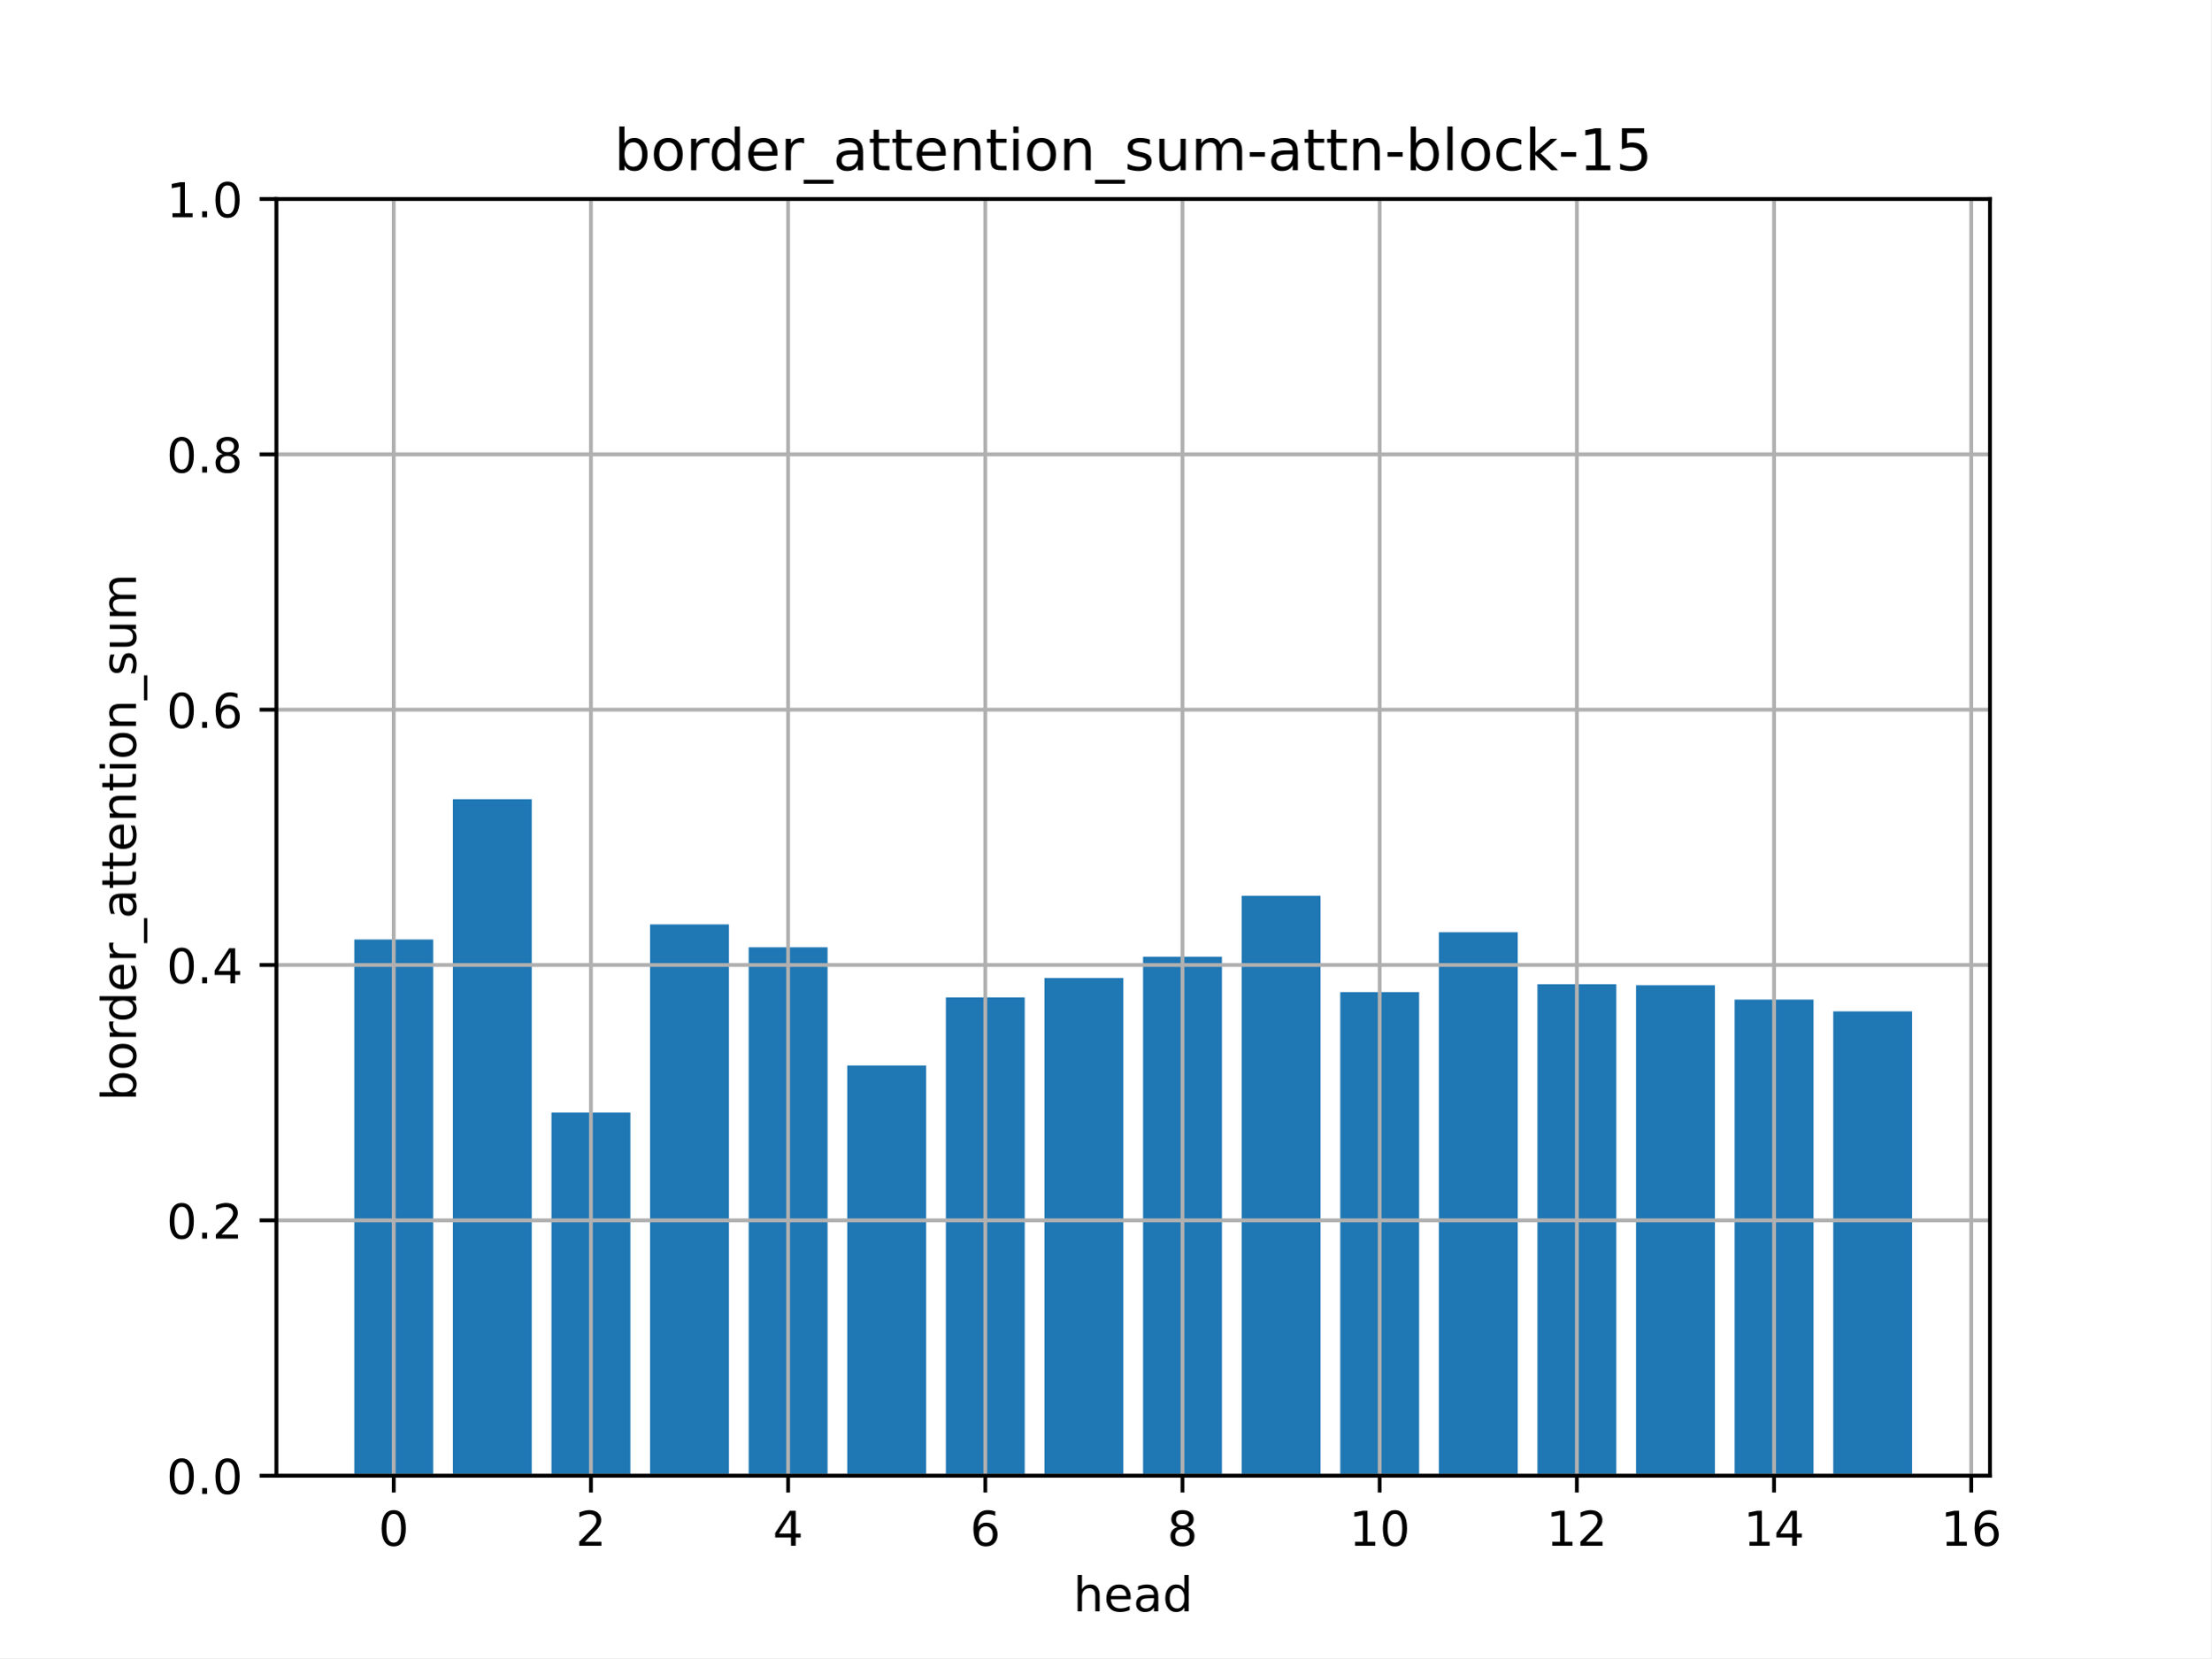
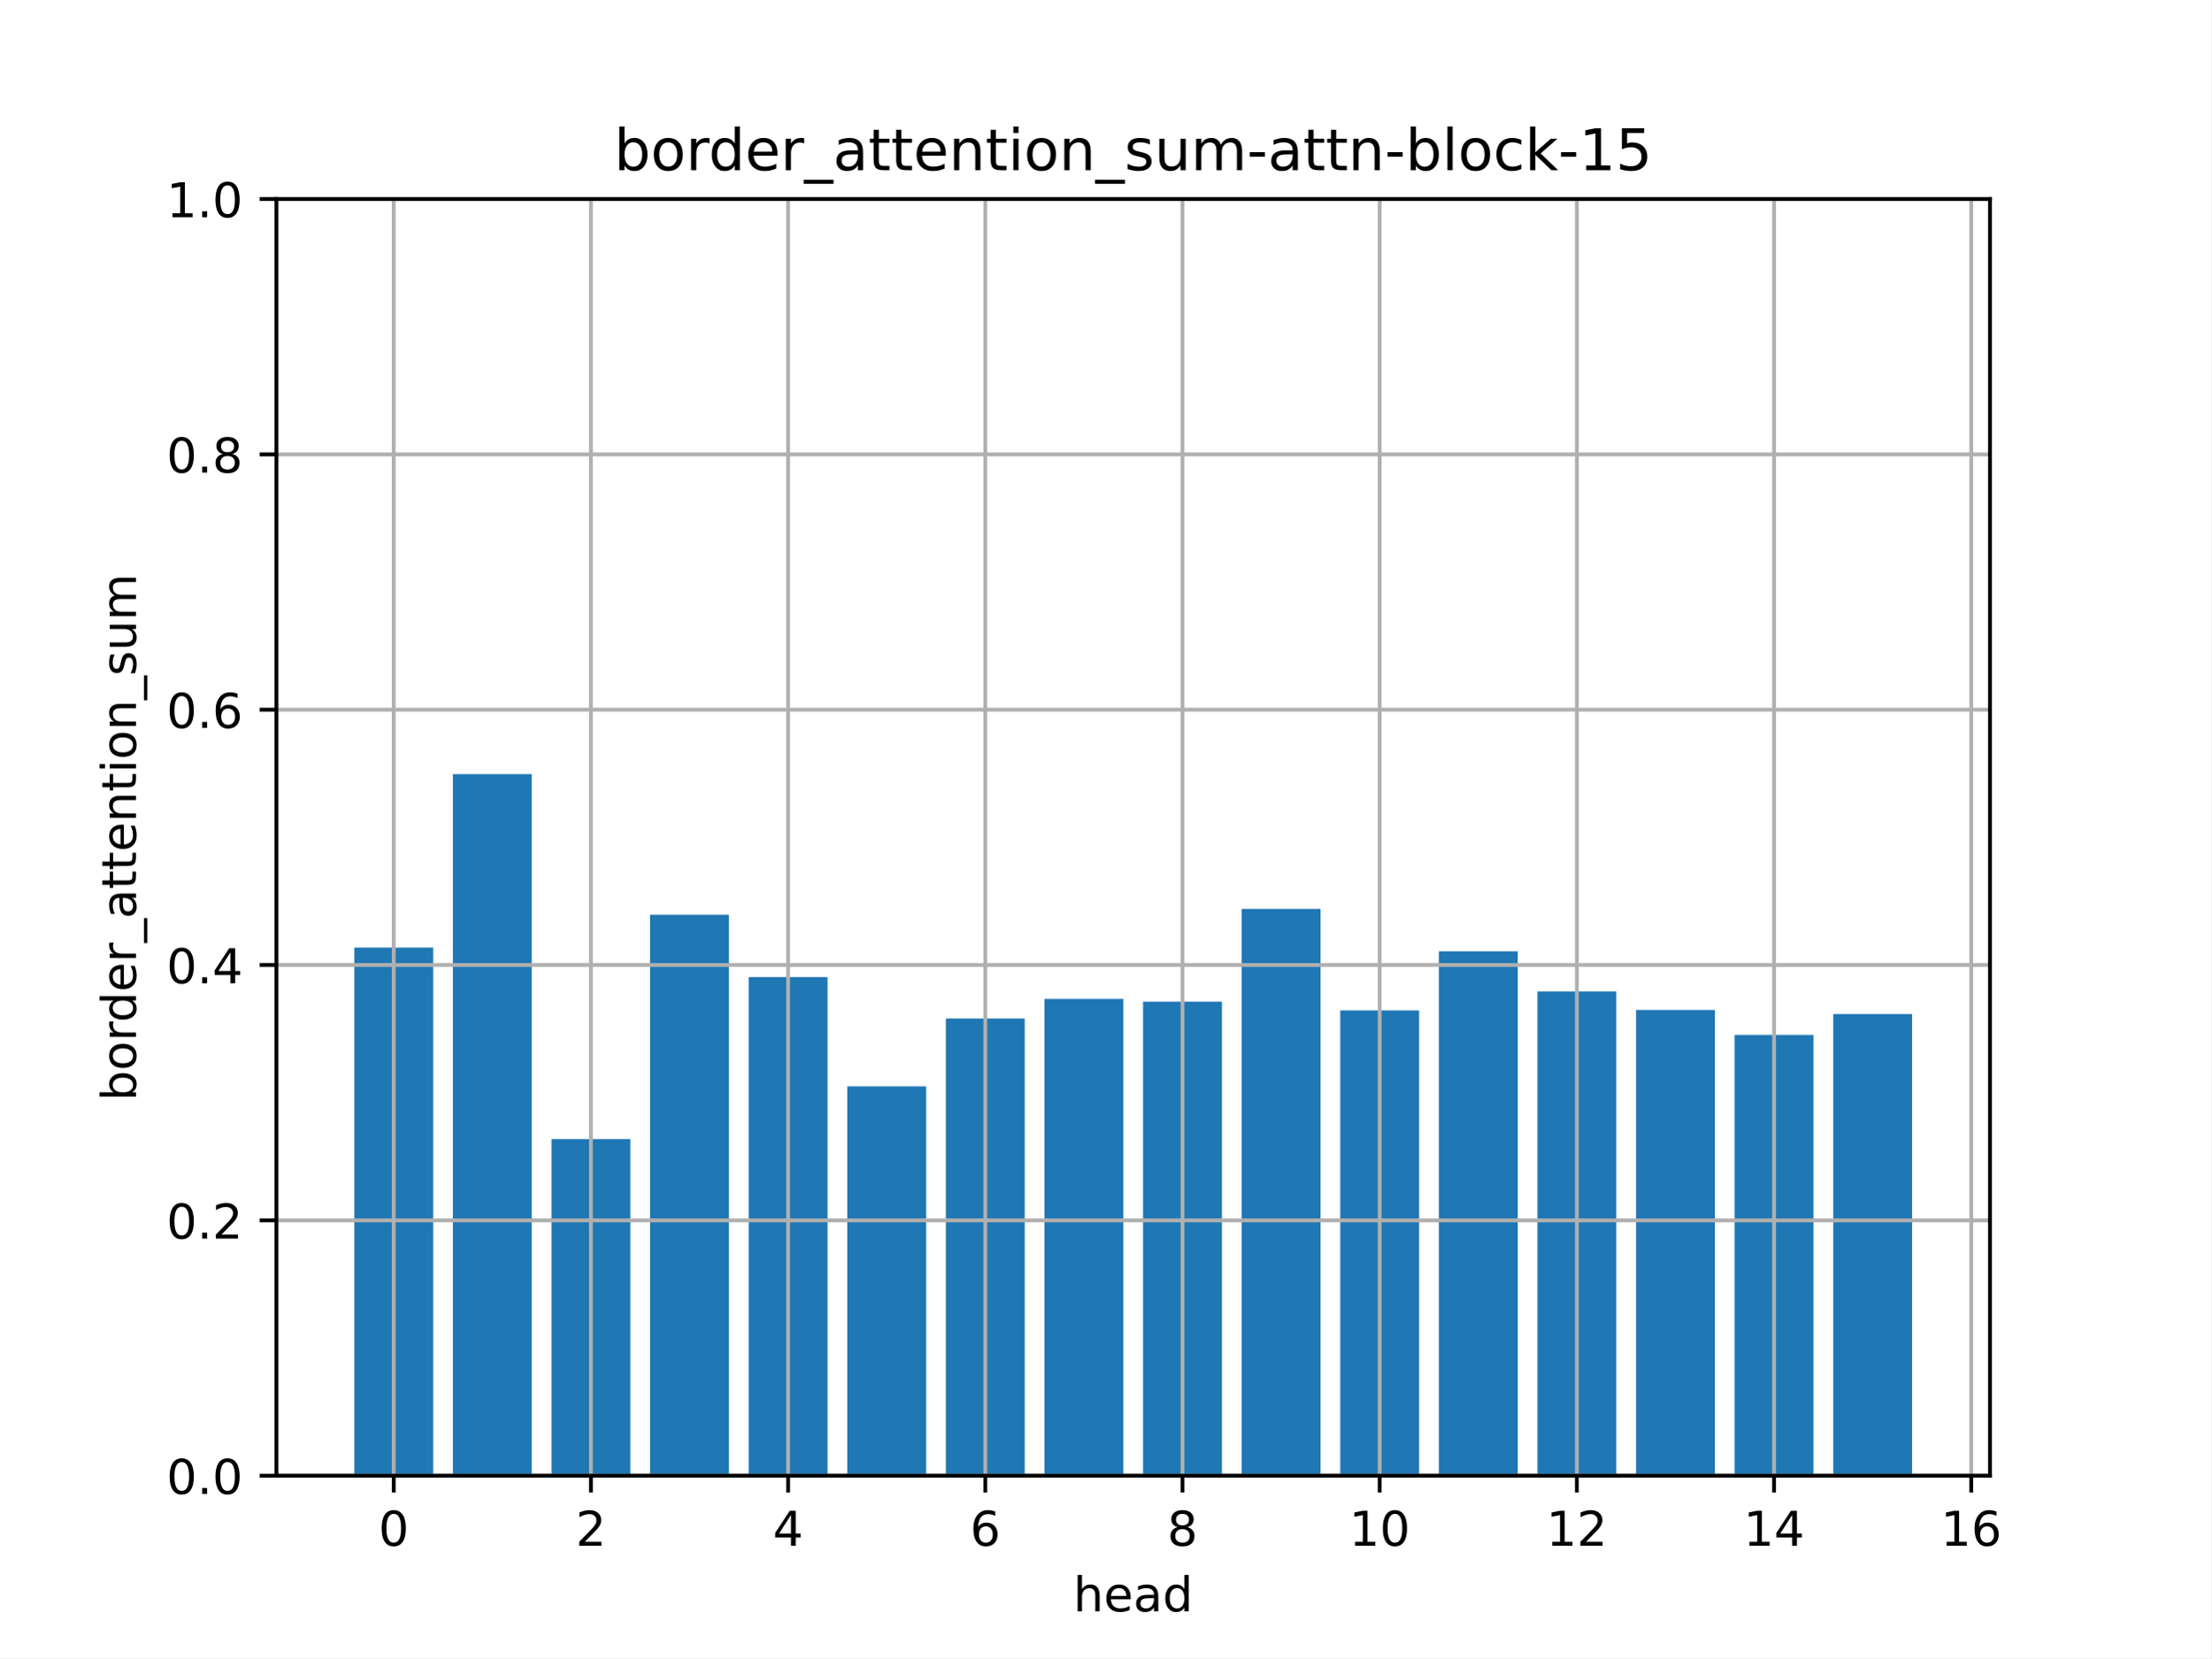
<svg xmlns="http://www.w3.org/2000/svg" xmlns:xlink="http://www.w3.org/1999/xlink" width="460.8pt" height="345.6pt" viewBox="0 0 460.8 345.6" version="1.1">
  <defs>
    <style type="text/css">*{stroke-linejoin: round; stroke-linecap: butt}</style>
  </defs>
  <g id="figure_1">
    <g id="patch_1">
      <path d="M 0 345.6  L 460.8 345.6  L 460.8 0  L 0 0  z " style="fill: #ffffff" />
    </g>
    <g id="axes_1">
      <g id="patch_2">
        <path d="M 57.6 307.584  L 414.72 307.584  L 414.72 41.472  L 57.6 41.472  z " style="fill: #ffffff" />
      </g>
      <g id="patch_3">
-         <path d="M 73.833 307.584  L 90.271 307.584  L 90.271 195.822  L 73.833 195.822  z " clip-path="url(#p2b3ef2d04f)" style="fill: #1f77b4" />
+         <path d="M 73.833 307.584  L 90.271 307.584  L 90.271 197.509  L 73.833 197.509  z " clip-path="url(#p5aa0bef6aa)" style="fill: #1f77b4" />
      </g>
      <g id="patch_4">
-         <path d="M 94.38 307.584  L 110.819 307.584  L 110.819 166.582  L 94.38 166.582  z " clip-path="url(#p2b3ef2d04f)" style="fill: #1f77b4" />
+         <path d="M 94.38 307.584  L 110.819 307.584  L 110.819 161.359  L 94.38 161.359  z " clip-path="url(#p5aa0bef6aa)" style="fill: #1f77b4" />
      </g>
      <g id="patch_5">
-         <path d="M 114.928 307.584  L 131.366 307.584  L 131.366 231.904  L 114.928 231.904  z " clip-path="url(#p2b3ef2d04f)" style="fill: #1f77b4" />
+         <path d="M 114.928 307.584  L 131.366 307.584  L 131.366 237.431  L 114.928 237.431  z " clip-path="url(#p5aa0bef6aa)" style="fill: #1f77b4" />
      </g>
      <g id="patch_6">
-         <path d="M 135.476 307.584  L 151.914 307.584  L 151.914 192.675  L 135.476 192.675  z " clip-path="url(#p2b3ef2d04f)" style="fill: #1f77b4" />
+         <path d="M 135.476 307.584  L 151.914 307.584  L 151.914 190.664  L 135.476 190.664  z " clip-path="url(#p5aa0bef6aa)" style="fill: #1f77b4" />
      </g>
      <g id="patch_7">
-         <path d="M 156.024 307.584  L 172.462 307.584  L 172.462 197.447  L 156.024 197.447  z " clip-path="url(#p2b3ef2d04f)" style="fill: #1f77b4" />
+         <path d="M 156.024 307.584  L 172.462 307.584  L 172.462 203.648  L 156.024 203.648  z " clip-path="url(#p5aa0bef6aa)" style="fill: #1f77b4" />
      </g>
      <g id="patch_8">
-         <path d="M 176.572 307.584  L 193.01 307.584  L 193.01 222.076  L 176.572 222.076  z " clip-path="url(#p2b3ef2d04f)" style="fill: #1f77b4" />
+         <path d="M 176.572 307.584  L 193.01 307.584  L 193.01 226.431  L 176.572 226.431  z " clip-path="url(#p5aa0bef6aa)" style="fill: #1f77b4" />
      </g>
      <g id="patch_9">
-         <path d="M 197.119 307.584  L 213.557 307.584  L 213.557 207.891  L 197.119 207.891  z " clip-path="url(#p2b3ef2d04f)" style="fill: #1f77b4" />
+         <path d="M 197.119 307.584  L 213.557 307.584  L 213.557 212.284  L 197.119 212.284  z " clip-path="url(#p5aa0bef6aa)" style="fill: #1f77b4" />
      </g>
      <g id="patch_10">
-         <path d="M 217.667 307.584  L 234.105 307.584  L 234.105 203.851  L 217.667 203.851  z " clip-path="url(#p2b3ef2d04f)" style="fill: #1f77b4" />
+         <path d="M 217.667 307.584  L 234.105 307.584  L 234.105 208.192  L 217.667 208.192  z " clip-path="url(#p5aa0bef6aa)" style="fill: #1f77b4" />
      </g>
      <g id="patch_11">
-         <path d="M 238.215 307.584  L 254.653 307.584  L 254.653 199.409  L 238.215 199.409  z " clip-path="url(#p2b3ef2d04f)" style="fill: #1f77b4" />
+         <path d="M 238.215 307.584  L 254.653 307.584  L 254.653 208.777  L 238.215 208.777  z " clip-path="url(#p5aa0bef6aa)" style="fill: #1f77b4" />
      </g>
      <g id="patch_12">
-         <path d="M 258.763 307.584  L 275.201 307.584  L 275.201 186.718  L 258.763 186.718  z " clip-path="url(#p2b3ef2d04f)" style="fill: #1f77b4" />
+         <path d="M 258.763 307.584  L 275.201 307.584  L 275.201 189.443  L 258.763 189.443  z " clip-path="url(#p5aa0bef6aa)" style="fill: #1f77b4" />
      </g>
      <g id="patch_13">
-         <path d="M 279.31 307.584  L 295.748 307.584  L 295.748 206.781  L 279.31 206.781  z " clip-path="url(#p2b3ef2d04f)" style="fill: #1f77b4" />
+         <path d="M 279.31 307.584  L 295.748 307.584  L 295.748 210.6  L 279.31 210.6  z " clip-path="url(#p5aa0bef6aa)" style="fill: #1f77b4" />
      </g>
      <g id="patch_14">
-         <path d="M 299.858 307.584  L 316.296 307.584  L 316.296 194.311  L 299.858 194.311  z " clip-path="url(#p2b3ef2d04f)" style="fill: #1f77b4" />
+         <path d="M 299.858 307.584  L 316.296 307.584  L 316.296 198.274  L 299.858 198.274  z " clip-path="url(#p5aa0bef6aa)" style="fill: #1f77b4" />
      </g>
      <g id="patch_15">
-         <path d="M 320.406 307.584  L 336.844 307.584  L 336.844 205.153  L 320.406 205.153  z " clip-path="url(#p2b3ef2d04f)" style="fill: #1f77b4" />
+         <path d="M 320.406 307.584  L 336.844 307.584  L 336.844 206.647  L 320.406 206.647  z " clip-path="url(#p5aa0bef6aa)" style="fill: #1f77b4" />
      </g>
      <g id="patch_16">
-         <path d="M 340.954 307.584  L 357.392 307.584  L 357.392 205.36  L 340.954 205.36  z " clip-path="url(#p2b3ef2d04f)" style="fill: #1f77b4" />
+         <path d="M 340.954 307.584  L 357.392 307.584  L 357.392 210.514  L 340.954 210.514  z " clip-path="url(#p5aa0bef6aa)" style="fill: #1f77b4" />
      </g>
      <g id="patch_17">
-         <path d="M 361.501 307.584  L 377.94 307.584  L 377.94 208.341  L 361.501 208.341  z " clip-path="url(#p2b3ef2d04f)" style="fill: #1f77b4" />
+         <path d="M 361.501 307.584  L 377.94 307.584  L 377.94 215.715  L 361.501 215.715  z " clip-path="url(#p5aa0bef6aa)" style="fill: #1f77b4" />
      </g>
      <g id="patch_18">
-         <path d="M 382.049 307.584  L 398.487 307.584  L 398.487 210.804  L 382.049 210.804  z " clip-path="url(#p2b3ef2d04f)" style="fill: #1f77b4" />
+         <path d="M 382.049 307.584  L 398.487 307.584  L 398.487 211.349  L 382.049 211.349  z " clip-path="url(#p5aa0bef6aa)" style="fill: #1f77b4" />
      </g>
      <g id="matplotlib.axis_1">
        <g id="xtick_1">
          <g id="line2d_1">
-             <path d="M 82.052 307.584  L 82.052 41.472  " clip-path="url(#p2b3ef2d04f)" style="fill: none; stroke: #b0b0b0; stroke-width: 0.8; stroke-linecap: square" />
+             <path d="M 82.052 307.584  L 82.052 41.472  " clip-path="url(#p5aa0bef6aa)" style="fill: none; stroke: #b0b0b0; stroke-width: 0.8; stroke-linecap: square" />
          </g>
          <g id="line2d_2">
            <defs>
-               <path id="m62ba3bf16c" d="M 0 0  L 0 3.5  " style="stroke: #000000; stroke-width: 0.8" />
+               <path id="m9d0350620f" d="M 0 0  L 0 3.5  " style="stroke: #000000; stroke-width: 0.8" />
            </defs>
            <g>
-               <use xlink:href="#m62ba3bf16c" x="82.052" y="307.584" style="stroke: #000000; stroke-width: 0.8" />
+               <use xlink:href="#m9d0350620f" x="82.052" y="307.584" style="stroke: #000000; stroke-width: 0.8" />
            </g>
          </g>
          <g id="text_1">
            <g transform="translate(78.87058 322.1824) scale(0.1 -0.1)">
              <defs>
                <path id="DejaVuSans-30" d="M 2034 4250  Q 1547 4250 1301 3770  Q 1056 3291 1056 2328  Q 1056 1369 1301 889  Q 1547 409 2034 409  Q 2525 409 2770 889  Q 3016 1369 3016 2328  Q 3016 3291 2770 3770  Q 2525 4250 2034 4250  z M 2034 4750  Q 2819 4750 3233 4129  Q 3647 3509 3647 2328  Q 3647 1150 3233 529  Q 2819 -91 2034 -91  Q 1250 -91 836 529  Q 422 1150 422 2328  Q 422 3509 836 4129  Q 1250 4750 2034 4750  z " transform="scale(0.015625)" />
              </defs>
              <use xlink:href="#DejaVuSans-30" />
            </g>
          </g>
        </g>
        <g id="xtick_2">
          <g id="line2d_3">
-             <path d="M 123.147 307.584  L 123.147 41.472  " clip-path="url(#p2b3ef2d04f)" style="fill: none; stroke: #b0b0b0; stroke-width: 0.8; stroke-linecap: square" />
+             <path d="M 123.147 307.584  L 123.147 41.472  " clip-path="url(#p5aa0bef6aa)" style="fill: none; stroke: #b0b0b0; stroke-width: 0.8; stroke-linecap: square" />
          </g>
          <g id="line2d_4">
            <g>
-               <use xlink:href="#m62ba3bf16c" x="123.147" y="307.584" style="stroke: #000000; stroke-width: 0.8" />
+               <use xlink:href="#m9d0350620f" x="123.147" y="307.584" style="stroke: #000000; stroke-width: 0.8" />
            </g>
          </g>
          <g id="text_2">
            <g transform="translate(119.9661 322.1824) scale(0.1 -0.1)">
              <defs>
                <path id="DejaVuSans-32" d="M 1228 531  L 3431 531  L 3431 0  L 469 0  L 469 531  Q 828 903 1448 1529  Q 2069 2156 2228 2338  Q 2531 2678 2651 2914  Q 2772 3150 2772 3378  Q 2772 3750 2511 3984  Q 2250 4219 1831 4219  Q 1534 4219 1204 4116  Q 875 4013 500 3803  L 500 4441  Q 881 4594 1212 4672  Q 1544 4750 1819 4750  Q 2544 4750 2975 4387  Q 3406 4025 3406 3419  Q 3406 3131 3298 2873  Q 3191 2616 2906 2266  Q 2828 2175 2409 1742  Q 1991 1309 1228 531  z " transform="scale(0.015625)" />
              </defs>
              <use xlink:href="#DejaVuSans-32" />
            </g>
          </g>
        </g>
        <g id="xtick_3">
          <g id="line2d_5">
-             <path d="M 164.243 307.584  L 164.243 41.472  " clip-path="url(#p2b3ef2d04f)" style="fill: none; stroke: #b0b0b0; stroke-width: 0.8; stroke-linecap: square" />
+             <path d="M 164.243 307.584  L 164.243 41.472  " clip-path="url(#p5aa0bef6aa)" style="fill: none; stroke: #b0b0b0; stroke-width: 0.8; stroke-linecap: square" />
          </g>
          <g id="line2d_6">
            <g>
-               <use xlink:href="#m62ba3bf16c" x="164.243" y="307.584" style="stroke: #000000; stroke-width: 0.8" />
+               <use xlink:href="#m9d0350620f" x="164.243" y="307.584" style="stroke: #000000; stroke-width: 0.8" />
            </g>
          </g>
          <g id="text_3">
            <g transform="translate(161.0616 322.1824) scale(0.1 -0.1)">
              <defs>
                <path id="DejaVuSans-34" d="M 2419 4116  L 825 1625  L 2419 1625  L 2419 4116  z M 2253 4666  L 3047 4666  L 3047 1625  L 3713 1625  L 3713 1100  L 3047 1100  L 3047 0  L 2419 0  L 2419 1100  L 313 1100  L 313 1709  L 2253 4666  z " transform="scale(0.015625)" />
              </defs>
              <use xlink:href="#DejaVuSans-34" />
            </g>
          </g>
        </g>
        <g id="xtick_4">
          <g id="line2d_7">
-             <path d="M 205.338 307.584  L 205.338 41.472  " clip-path="url(#p2b3ef2d04f)" style="fill: none; stroke: #b0b0b0; stroke-width: 0.8; stroke-linecap: square" />
+             <path d="M 205.338 307.584  L 205.338 41.472  " clip-path="url(#p5aa0bef6aa)" style="fill: none; stroke: #b0b0b0; stroke-width: 0.8; stroke-linecap: square" />
          </g>
          <g id="line2d_8">
            <g>
-               <use xlink:href="#m62ba3bf16c" x="205.338" y="307.584" style="stroke: #000000; stroke-width: 0.8" />
+               <use xlink:href="#m9d0350620f" x="205.338" y="307.584" style="stroke: #000000; stroke-width: 0.8" />
            </g>
          </g>
          <g id="text_4">
            <g transform="translate(202.1571 322.1824) scale(0.1 -0.1)">
              <defs>
                <path id="DejaVuSans-36" d="M 2113 2584  Q 1688 2584 1439 2293  Q 1191 2003 1191 1497  Q 1191 994 1439 701  Q 1688 409 2113 409  Q 2538 409 2786 701  Q 3034 994 3034 1497  Q 3034 2003 2786 2293  Q 2538 2584 2113 2584  z M 3366 4563  L 3366 3988  Q 3128 4100 2886 4159  Q 2644 4219 2406 4219  Q 1781 4219 1451 3797  Q 1122 3375 1075 2522  Q 1259 2794 1537 2939  Q 1816 3084 2150 3084  Q 2853 3084 3261 2657  Q 3669 2231 3669 1497  Q 3669 778 3244 343  Q 2819 -91 2113 -91  Q 1303 -91 875 529  Q 447 1150 447 2328  Q 447 3434 972 4092  Q 1497 4750 2381 4750  Q 2619 4750 2861 4703  Q 3103 4656 3366 4563  z " transform="scale(0.015625)" />
              </defs>
              <use xlink:href="#DejaVuSans-36" />
            </g>
          </g>
        </g>
        <g id="xtick_5">
          <g id="line2d_9">
-             <path d="M 246.434 307.584  L 246.434 41.472  " clip-path="url(#p2b3ef2d04f)" style="fill: none; stroke: #b0b0b0; stroke-width: 0.8; stroke-linecap: square" />
+             <path d="M 246.434 307.584  L 246.434 41.472  " clip-path="url(#p5aa0bef6aa)" style="fill: none; stroke: #b0b0b0; stroke-width: 0.8; stroke-linecap: square" />
          </g>
          <g id="line2d_10">
            <g>
-               <use xlink:href="#m62ba3bf16c" x="246.434" y="307.584" style="stroke: #000000; stroke-width: 0.8" />
+               <use xlink:href="#m9d0350620f" x="246.434" y="307.584" style="stroke: #000000; stroke-width: 0.8" />
            </g>
          </g>
          <g id="text_5">
            <g transform="translate(243.2526 322.1824) scale(0.1 -0.1)">
              <defs>
                <path id="DejaVuSans-38" d="M 2034 2216  Q 1584 2216 1326 1975  Q 1069 1734 1069 1313  Q 1069 891 1326 650  Q 1584 409 2034 409  Q 2484 409 2743 651  Q 3003 894 3003 1313  Q 3003 1734 2745 1975  Q 2488 2216 2034 2216  z M 1403 2484  Q 997 2584 770 2862  Q 544 3141 544 3541  Q 544 4100 942 4425  Q 1341 4750 2034 4750  Q 2731 4750 3128 4425  Q 3525 4100 3525 3541  Q 3525 3141 3298 2862  Q 3072 2584 2669 2484  Q 3125 2378 3379 2068  Q 3634 1759 3634 1313  Q 3634 634 3220 271  Q 2806 -91 2034 -91  Q 1263 -91 848 271  Q 434 634 434 1313  Q 434 1759 690 2068  Q 947 2378 1403 2484  z M 1172 3481  Q 1172 3119 1398 2916  Q 1625 2713 2034 2713  Q 2441 2713 2670 2916  Q 2900 3119 2900 3481  Q 2900 3844 2670 4047  Q 2441 4250 2034 4250  Q 1625 4250 1398 4047  Q 1172 3844 1172 3481  z " transform="scale(0.015625)" />
              </defs>
              <use xlink:href="#DejaVuSans-38" />
            </g>
          </g>
        </g>
        <g id="xtick_6">
          <g id="line2d_11">
-             <path d="M 287.529 307.584  L 287.529 41.472  " clip-path="url(#p2b3ef2d04f)" style="fill: none; stroke: #b0b0b0; stroke-width: 0.8; stroke-linecap: square" />
+             <path d="M 287.529 307.584  L 287.529 41.472  " clip-path="url(#p5aa0bef6aa)" style="fill: none; stroke: #b0b0b0; stroke-width: 0.8; stroke-linecap: square" />
          </g>
          <g id="line2d_12">
            <g>
-               <use xlink:href="#m62ba3bf16c" x="287.529" y="307.584" style="stroke: #000000; stroke-width: 0.8" />
+               <use xlink:href="#m9d0350620f" x="287.529" y="307.584" style="stroke: #000000; stroke-width: 0.8" />
            </g>
          </g>
          <g id="text_6">
            <g transform="translate(281.1669 322.1824) scale(0.1 -0.1)">
              <defs>
                <path id="DejaVuSans-31" d="M 794 531  L 1825 531  L 1825 4091  L 703 3866  L 703 4441  L 1819 4666  L 2450 4666  L 2450 531  L 3481 531  L 3481 0  L 794 0  L 794 531  z " transform="scale(0.015625)" />
              </defs>
              <use xlink:href="#DejaVuSans-31" />
              <use xlink:href="#DejaVuSans-30" x="63.623" />
            </g>
          </g>
        </g>
        <g id="xtick_7">
          <g id="line2d_13">
-             <path d="M 328.625 307.584  L 328.625 41.472  " clip-path="url(#p2b3ef2d04f)" style="fill: none; stroke: #b0b0b0; stroke-width: 0.8; stroke-linecap: square" />
+             <path d="M 328.625 307.584  L 328.625 41.472  " clip-path="url(#p5aa0bef6aa)" style="fill: none; stroke: #b0b0b0; stroke-width: 0.8; stroke-linecap: square" />
          </g>
          <g id="line2d_14">
            <g>
-               <use xlink:href="#m62ba3bf16c" x="328.625" y="307.584" style="stroke: #000000; stroke-width: 0.8" />
+               <use xlink:href="#m9d0350620f" x="328.625" y="307.584" style="stroke: #000000; stroke-width: 0.8" />
            </g>
          </g>
          <g id="text_7">
            <g transform="translate(322.2624 322.1824) scale(0.1 -0.1)">
              <use xlink:href="#DejaVuSans-31" />
              <use xlink:href="#DejaVuSans-32" x="63.623" />
            </g>
          </g>
        </g>
        <g id="xtick_8">
          <g id="line2d_15">
-             <path d="M 369.72 307.584  L 369.72 41.472  " clip-path="url(#p2b3ef2d04f)" style="fill: none; stroke: #b0b0b0; stroke-width: 0.8; stroke-linecap: square" />
+             <path d="M 369.72 307.584  L 369.72 41.472  " clip-path="url(#p5aa0bef6aa)" style="fill: none; stroke: #b0b0b0; stroke-width: 0.8; stroke-linecap: square" />
          </g>
          <g id="line2d_16">
            <g>
-               <use xlink:href="#m62ba3bf16c" x="369.72" y="307.584" style="stroke: #000000; stroke-width: 0.8" />
+               <use xlink:href="#m9d0350620f" x="369.72" y="307.584" style="stroke: #000000; stroke-width: 0.8" />
            </g>
          </g>
          <g id="text_8">
            <g transform="translate(363.3579 322.1824) scale(0.1 -0.1)">
              <use xlink:href="#DejaVuSans-31" />
              <use xlink:href="#DejaVuSans-34" x="63.623" />
            </g>
          </g>
        </g>
        <g id="xtick_9">
          <g id="line2d_17">
-             <path d="M 410.816 307.584  L 410.816 41.472  " clip-path="url(#p2b3ef2d04f)" style="fill: none; stroke: #b0b0b0; stroke-width: 0.8; stroke-linecap: square" />
+             <path d="M 410.816 307.584  L 410.816 41.472  " clip-path="url(#p5aa0bef6aa)" style="fill: none; stroke: #b0b0b0; stroke-width: 0.8; stroke-linecap: square" />
          </g>
          <g id="line2d_18">
            <g>
-               <use xlink:href="#m62ba3bf16c" x="410.816" y="307.584" style="stroke: #000000; stroke-width: 0.8" />
+               <use xlink:href="#m9d0350620f" x="410.816" y="307.584" style="stroke: #000000; stroke-width: 0.8" />
            </g>
          </g>
          <g id="text_9">
            <g transform="translate(404.4534 322.1824) scale(0.1 -0.1)">
              <use xlink:href="#DejaVuSans-31" />
              <use xlink:href="#DejaVuSans-36" x="63.623" />
            </g>
          </g>
        </g>
        <g id="text_10">
          <g transform="translate(223.6764 335.8606) scale(0.1 -0.1)">
            <defs>
              <path id="DejaVuSans-68" d="M 3513 2113  L 3513 0  L 2938 0  L 2938 2094  Q 2938 2591 2744 2837  Q 2550 3084 2163 3084  Q 1697 3084 1428 2787  Q 1159 2491 1159 1978  L 1159 0  L 581 0  L 581 4863  L 1159 4863  L 1159 2956  Q 1366 3272 1645 3428  Q 1925 3584 2291 3584  Q 2894 3584 3203 3211  Q 3513 2838 3513 2113  z " transform="scale(0.015625)" />
              <path id="DejaVuSans-65" d="M 3597 1894  L 3597 1613  L 953 1613  Q 991 1019 1311 708  Q 1631 397 2203 397  Q 2534 397 2845 478  Q 3156 559 3463 722  L 3463 178  Q 3153 47 2828 -22  Q 2503 -91 2169 -91  Q 1331 -91 842 396  Q 353 884 353 1716  Q 353 2575 817 3079  Q 1281 3584 2069 3584  Q 2775 3584 3186 3129  Q 3597 2675 3597 1894  z M 3022 2063  Q 3016 2534 2758 2815  Q 2500 3097 2075 3097  Q 1594 3097 1305 2825  Q 1016 2553 972 2059  L 3022 2063  z " transform="scale(0.015625)" />
              <path id="DejaVuSans-61" d="M 2194 1759  Q 1497 1759 1228 1600  Q 959 1441 959 1056  Q 959 750 1161 570  Q 1363 391 1709 391  Q 2188 391 2477 730  Q 2766 1069 2766 1631  L 2766 1759  L 2194 1759  z M 3341 1997  L 3341 0  L 2766 0  L 2766 531  Q 2569 213 2275 61  Q 1981 -91 1556 -91  Q 1019 -91 701 211  Q 384 513 384 1019  Q 384 1609 779 1909  Q 1175 2209 1959 2209  L 2766 2209  L 2766 2266  Q 2766 2663 2505 2880  Q 2244 3097 1772 3097  Q 1472 3097 1187 3025  Q 903 2953 641 2809  L 641 3341  Q 956 3463 1253 3523  Q 1550 3584 1831 3584  Q 2591 3584 2966 3190  Q 3341 2797 3341 1997  z " transform="scale(0.015625)" />
              <path id="DejaVuSans-64" d="M 2906 2969  L 2906 4863  L 3481 4863  L 3481 0  L 2906 0  L 2906 525  Q 2725 213 2448 61  Q 2172 -91 1784 -91  Q 1150 -91 751 415  Q 353 922 353 1747  Q 353 2572 751 3078  Q 1150 3584 1784 3584  Q 2172 3584 2448 3432  Q 2725 3281 2906 2969  z M 947 1747  Q 947 1113 1208 752  Q 1469 391 1925 391  Q 2381 391 2643 752  Q 2906 1113 2906 1747  Q 2906 2381 2643 2742  Q 2381 3103 1925 3103  Q 1469 3103 1208 2742  Q 947 2381 947 1747  z " transform="scale(0.015625)" />
            </defs>
            <use xlink:href="#DejaVuSans-68" />
            <use xlink:href="#DejaVuSans-65" x="63.379" />
            <use xlink:href="#DejaVuSans-61" x="124.902" />
            <use xlink:href="#DejaVuSans-64" x="186.182" />
          </g>
        </g>
      </g>
      <g id="matplotlib.axis_2">
        <g id="ytick_1">
          <g id="line2d_19">
-             <path d="M 57.6 307.584  L 414.72 307.584  " clip-path="url(#p2b3ef2d04f)" style="fill: none; stroke: #b0b0b0; stroke-width: 0.8; stroke-linecap: square" />
+             <path d="M 57.6 307.584  L 414.72 307.584  " clip-path="url(#p5aa0bef6aa)" style="fill: none; stroke: #b0b0b0; stroke-width: 0.8; stroke-linecap: square" />
          </g>
          <g id="line2d_20">
            <defs>
-               <path id="m31bd01bb9f" d="M 0 0  L -3.5 0  " style="stroke: #000000; stroke-width: 0.8" />
+               <path id="m348a05241c" d="M 0 0  L -3.5 0  " style="stroke: #000000; stroke-width: 0.8" />
            </defs>
            <g>
-               <use xlink:href="#m31bd01bb9f" x="57.6" y="307.584" style="stroke: #000000; stroke-width: 0.8" />
+               <use xlink:href="#m348a05241c" x="57.6" y="307.584" style="stroke: #000000; stroke-width: 0.8" />
            </g>
          </g>
          <g id="text_11">
            <g transform="translate(34.69687 311.3832) scale(0.1 -0.1)">
              <defs>
                <path id="DejaVuSans-2e" d="M 684 794  L 1344 794  L 1344 0  L 684 0  L 684 794  z " transform="scale(0.015625)" />
              </defs>
              <use xlink:href="#DejaVuSans-30" />
              <use xlink:href="#DejaVuSans-2e" x="63.623" />
              <use xlink:href="#DejaVuSans-30" x="95.41" />
            </g>
          </g>
        </g>
        <g id="ytick_2">
          <g id="line2d_21">
-             <path d="M 57.6 254.362  L 414.72 254.362  " clip-path="url(#p2b3ef2d04f)" style="fill: none; stroke: #b0b0b0; stroke-width: 0.8; stroke-linecap: square" />
+             <path d="M 57.6 254.362  L 414.72 254.362  " clip-path="url(#p5aa0bef6aa)" style="fill: none; stroke: #b0b0b0; stroke-width: 0.8; stroke-linecap: square" />
          </g>
          <g id="line2d_22">
            <g>
-               <use xlink:href="#m31bd01bb9f" x="57.6" y="254.362" style="stroke: #000000; stroke-width: 0.8" />
+               <use xlink:href="#m348a05241c" x="57.6" y="254.362" style="stroke: #000000; stroke-width: 0.8" />
            </g>
          </g>
          <g id="text_12">
            <g transform="translate(34.69687 258.1608) scale(0.1 -0.1)">
              <use xlink:href="#DejaVuSans-30" />
              <use xlink:href="#DejaVuSans-2e" x="63.623" />
              <use xlink:href="#DejaVuSans-32" x="95.41" />
            </g>
          </g>
        </g>
        <g id="ytick_3">
          <g id="line2d_23">
-             <path d="M 57.6 201.139  L 414.72 201.139  " clip-path="url(#p2b3ef2d04f)" style="fill: none; stroke: #b0b0b0; stroke-width: 0.8; stroke-linecap: square" />
+             <path d="M 57.6 201.139  L 414.72 201.139  " clip-path="url(#p5aa0bef6aa)" style="fill: none; stroke: #b0b0b0; stroke-width: 0.8; stroke-linecap: square" />
          </g>
          <g id="line2d_24">
            <g>
-               <use xlink:href="#m31bd01bb9f" x="57.6" y="201.139" style="stroke: #000000; stroke-width: 0.8" />
+               <use xlink:href="#m348a05241c" x="57.6" y="201.139" style="stroke: #000000; stroke-width: 0.8" />
            </g>
          </g>
          <g id="text_13">
            <g transform="translate(34.69687 204.9384) scale(0.1 -0.1)">
              <use xlink:href="#DejaVuSans-30" />
              <use xlink:href="#DejaVuSans-2e" x="63.623" />
              <use xlink:href="#DejaVuSans-34" x="95.41" />
            </g>
          </g>
        </g>
        <g id="ytick_4">
          <g id="line2d_25">
-             <path d="M 57.6 147.917  L 414.72 147.917  " clip-path="url(#p2b3ef2d04f)" style="fill: none; stroke: #b0b0b0; stroke-width: 0.8; stroke-linecap: square" />
+             <path d="M 57.6 147.917  L 414.72 147.917  " clip-path="url(#p5aa0bef6aa)" style="fill: none; stroke: #b0b0b0; stroke-width: 0.8; stroke-linecap: square" />
          </g>
          <g id="line2d_26">
            <g>
-               <use xlink:href="#m31bd01bb9f" x="57.6" y="147.917" style="stroke: #000000; stroke-width: 0.8" />
+               <use xlink:href="#m348a05241c" x="57.6" y="147.917" style="stroke: #000000; stroke-width: 0.8" />
            </g>
          </g>
          <g id="text_14">
            <g transform="translate(34.69687 151.716) scale(0.1 -0.1)">
              <use xlink:href="#DejaVuSans-30" />
              <use xlink:href="#DejaVuSans-2e" x="63.623" />
              <use xlink:href="#DejaVuSans-36" x="95.41" />
            </g>
          </g>
        </g>
        <g id="ytick_5">
          <g id="line2d_27">
-             <path d="M 57.6 94.694  L 414.72 94.694  " clip-path="url(#p2b3ef2d04f)" style="fill: none; stroke: #b0b0b0; stroke-width: 0.8; stroke-linecap: square" />
+             <path d="M 57.6 94.694  L 414.72 94.694  " clip-path="url(#p5aa0bef6aa)" style="fill: none; stroke: #b0b0b0; stroke-width: 0.8; stroke-linecap: square" />
          </g>
          <g id="line2d_28">
            <g>
-               <use xlink:href="#m31bd01bb9f" x="57.6" y="94.694" style="stroke: #000000; stroke-width: 0.8" />
+               <use xlink:href="#m348a05241c" x="57.6" y="94.694" style="stroke: #000000; stroke-width: 0.8" />
            </g>
          </g>
          <g id="text_15">
            <g transform="translate(34.69687 98.49362) scale(0.1 -0.1)">
              <use xlink:href="#DejaVuSans-30" />
              <use xlink:href="#DejaVuSans-2e" x="63.623" />
              <use xlink:href="#DejaVuSans-38" x="95.41" />
            </g>
          </g>
        </g>
        <g id="ytick_6">
          <g id="line2d_29">
-             <path d="M 57.6 41.472  L 414.72 41.472  " clip-path="url(#p2b3ef2d04f)" style="fill: none; stroke: #b0b0b0; stroke-width: 0.8; stroke-linecap: square" />
+             <path d="M 57.6 41.472  L 414.72 41.472  " clip-path="url(#p5aa0bef6aa)" style="fill: none; stroke: #b0b0b0; stroke-width: 0.8; stroke-linecap: square" />
          </g>
          <g id="line2d_30">
            <g>
-               <use xlink:href="#m31bd01bb9f" x="57.6" y="41.472" style="stroke: #000000; stroke-width: 0.8" />
+               <use xlink:href="#m348a05241c" x="57.6" y="41.472" style="stroke: #000000; stroke-width: 0.8" />
            </g>
          </g>
          <g id="text_16">
            <g transform="translate(34.69687 45.27122) scale(0.1 -0.1)">
              <use xlink:href="#DejaVuSans-31" />
              <use xlink:href="#DejaVuSans-2e" x="63.623" />
              <use xlink:href="#DejaVuSans-30" x="95.41" />
            </g>
          </g>
        </g>
        <g id="text_17">
          <g transform="translate(28.33906 229.4866) rotate(-90) scale(0.1 -0.1)">
            <defs>
              <path id="DejaVuSans-62" d="M 3116 1747  Q 3116 2381 2855 2742  Q 2594 3103 2138 3103  Q 1681 3103 1420 2742  Q 1159 2381 1159 1747  Q 1159 1113 1420 752  Q 1681 391 2138 391  Q 2594 391 2855 752  Q 3116 1113 3116 1747  z M 1159 2969  Q 1341 3281 1617 3432  Q 1894 3584 2278 3584  Q 2916 3584 3314 3078  Q 3713 2572 3713 1747  Q 3713 922 3314 415  Q 2916 -91 2278 -91  Q 1894 -91 1617 61  Q 1341 213 1159 525  L 1159 0  L 581 0  L 581 4863  L 1159 4863  L 1159 2969  z " transform="scale(0.015625)" />
              <path id="DejaVuSans-6f" d="M 1959 3097  Q 1497 3097 1228 2736  Q 959 2375 959 1747  Q 959 1119 1226 758  Q 1494 397 1959 397  Q 2419 397 2687 759  Q 2956 1122 2956 1747  Q 2956 2369 2687 2733  Q 2419 3097 1959 3097  z M 1959 3584  Q 2709 3584 3137 3096  Q 3566 2609 3566 1747  Q 3566 888 3137 398  Q 2709 -91 1959 -91  Q 1206 -91 779 398  Q 353 888 353 1747  Q 353 2609 779 3096  Q 1206 3584 1959 3584  z " transform="scale(0.015625)" />
              <path id="DejaVuSans-72" d="M 2631 2963  Q 2534 3019 2420 3045  Q 2306 3072 2169 3072  Q 1681 3072 1420 2755  Q 1159 2438 1159 1844  L 1159 0  L 581 0  L 581 3500  L 1159 3500  L 1159 2956  Q 1341 3275 1631 3429  Q 1922 3584 2338 3584  Q 2397 3584 2469 3576  Q 2541 3569 2628 3553  L 2631 2963  z " transform="scale(0.015625)" />
              <path id="DejaVuSans-5f" d="M 3263 -1063  L 3263 -1509  L -63 -1509  L -63 -1063  L 3263 -1063  z " transform="scale(0.015625)" />
              <path id="DejaVuSans-74" d="M 1172 4494  L 1172 3500  L 2356 3500  L 2356 3053  L 1172 3053  L 1172 1153  Q 1172 725 1289 603  Q 1406 481 1766 481  L 2356 481  L 2356 0  L 1766 0  Q 1100 0 847 248  Q 594 497 594 1153  L 594 3053  L 172 3053  L 172 3500  L 594 3500  L 594 4494  L 1172 4494  z " transform="scale(0.015625)" />
              <path id="DejaVuSans-6e" d="M 3513 2113  L 3513 0  L 2938 0  L 2938 2094  Q 2938 2591 2744 2837  Q 2550 3084 2163 3084  Q 1697 3084 1428 2787  Q 1159 2491 1159 1978  L 1159 0  L 581 0  L 581 3500  L 1159 3500  L 1159 2956  Q 1366 3272 1645 3428  Q 1925 3584 2291 3584  Q 2894 3584 3203 3211  Q 3513 2838 3513 2113  z " transform="scale(0.015625)" />
              <path id="DejaVuSans-69" d="M 603 3500  L 1178 3500  L 1178 0  L 603 0  L 603 3500  z M 603 4863  L 1178 4863  L 1178 4134  L 603 4134  L 603 4863  z " transform="scale(0.015625)" />
              <path id="DejaVuSans-73" d="M 2834 3397  L 2834 2853  Q 2591 2978 2328 3040  Q 2066 3103 1784 3103  Q 1356 3103 1142 2972  Q 928 2841 928 2578  Q 928 2378 1081 2264  Q 1234 2150 1697 2047  L 1894 2003  Q 2506 1872 2764 1633  Q 3022 1394 3022 966  Q 3022 478 2636 193  Q 2250 -91 1575 -91  Q 1294 -91 989 -36  Q 684 19 347 128  L 347 722  Q 666 556 975 473  Q 1284 391 1588 391  Q 1994 391 2212 530  Q 2431 669 2431 922  Q 2431 1156 2273 1281  Q 2116 1406 1581 1522  L 1381 1569  Q 847 1681 609 1914  Q 372 2147 372 2553  Q 372 3047 722 3315  Q 1072 3584 1716 3584  Q 2034 3584 2315 3537  Q 2597 3491 2834 3397  z " transform="scale(0.015625)" />
              <path id="DejaVuSans-75" d="M 544 1381  L 544 3500  L 1119 3500  L 1119 1403  Q 1119 906 1312 657  Q 1506 409 1894 409  Q 2359 409 2629 706  Q 2900 1003 2900 1516  L 2900 3500  L 3475 3500  L 3475 0  L 2900 0  L 2900 538  Q 2691 219 2414 64  Q 2138 -91 1772 -91  Q 1169 -91 856 284  Q 544 659 544 1381  z M 1991 3584  L 1991 3584  z " transform="scale(0.015625)" />
              <path id="DejaVuSans-6d" d="M 3328 2828  Q 3544 3216 3844 3400  Q 4144 3584 4550 3584  Q 5097 3584 5394 3201  Q 5691 2819 5691 2113  L 5691 0  L 5113 0  L 5113 2094  Q 5113 2597 4934 2840  Q 4756 3084 4391 3084  Q 3944 3084 3684 2787  Q 3425 2491 3425 1978  L 3425 0  L 2847 0  L 2847 2094  Q 2847 2600 2669 2842  Q 2491 3084 2119 3084  Q 1678 3084 1418 2786  Q 1159 2488 1159 1978  L 1159 0  L 581 0  L 581 3500  L 1159 3500  L 1159 2956  Q 1356 3278 1631 3431  Q 1906 3584 2284 3584  Q 2666 3584 2933 3390  Q 3200 3197 3328 2828  z " transform="scale(0.015625)" />
            </defs>
            <use xlink:href="#DejaVuSans-62" />
            <use xlink:href="#DejaVuSans-6f" x="63.477" />
            <use xlink:href="#DejaVuSans-72" x="124.658" />
            <use xlink:href="#DejaVuSans-64" x="164.021" />
            <use xlink:href="#DejaVuSans-65" x="227.498" />
            <use xlink:href="#DejaVuSans-72" x="289.021" />
            <use xlink:href="#DejaVuSans-5f" x="330.135" />
            <use xlink:href="#DejaVuSans-61" x="380.135" />
            <use xlink:href="#DejaVuSans-74" x="441.414" />
            <use xlink:href="#DejaVuSans-74" x="480.623" />
            <use xlink:href="#DejaVuSans-65" x="519.832" />
            <use xlink:href="#DejaVuSans-6e" x="581.355" />
            <use xlink:href="#DejaVuSans-74" x="644.734" />
            <use xlink:href="#DejaVuSans-69" x="683.943" />
            <use xlink:href="#DejaVuSans-6f" x="711.727" />
            <use xlink:href="#DejaVuSans-6e" x="772.908" />
            <use xlink:href="#DejaVuSans-5f" x="836.287" />
            <use xlink:href="#DejaVuSans-73" x="886.287" />
            <use xlink:href="#DejaVuSans-75" x="938.387" />
            <use xlink:href="#DejaVuSans-6d" x="1001.766" />
          </g>
        </g>
      </g>
      <g id="patch_19">
        <path d="M 57.6 307.584  L 57.6 41.472  " style="fill: none; stroke: #000000; stroke-width: 0.8; stroke-linejoin: miter; stroke-linecap: square" />
      </g>
      <g id="patch_20">
        <path d="M 414.72 307.584  L 414.72 41.472  " style="fill: none; stroke: #000000; stroke-width: 0.8; stroke-linejoin: miter; stroke-linecap: square" />
      </g>
      <g id="patch_21">
        <path d="M 57.6 307.584  L 414.72 307.584  " style="fill: none; stroke: #000000; stroke-width: 0.8; stroke-linejoin: miter; stroke-linecap: square" />
      </g>
      <g id="patch_22">
        <path d="M 57.6 41.472  L 414.72 41.472  " style="fill: none; stroke: #000000; stroke-width: 0.8; stroke-linejoin: miter; stroke-linecap: square" />
      </g>
      <g id="text_18">
        <g transform="translate(127.9762 35.472) scale(0.12 -0.12)">
          <defs>
            <path id="DejaVuSans-2d" d="M 313 2009  L 1997 2009  L 1997 1497  L 313 1497  L 313 2009  z " transform="scale(0.015625)" />
            <path id="DejaVuSans-6c" d="M 603 4863  L 1178 4863  L 1178 0  L 603 0  L 603 4863  z " transform="scale(0.015625)" />
            <path id="DejaVuSans-63" d="M 3122 3366  L 3122 2828  Q 2878 2963 2633 3030  Q 2388 3097 2138 3097  Q 1578 3097 1268 2742  Q 959 2388 959 1747  Q 959 1106 1268 751  Q 1578 397 2138 397  Q 2388 397 2633 464  Q 2878 531 3122 666  L 3122 134  Q 2881 22 2623 -34  Q 2366 -91 2075 -91  Q 1284 -91 818 406  Q 353 903 353 1747  Q 353 2603 823 3093  Q 1294 3584 2113 3584  Q 2378 3584 2631 3529  Q 2884 3475 3122 3366  z " transform="scale(0.015625)" />
            <path id="DejaVuSans-6b" d="M 581 4863  L 1159 4863  L 1159 1991  L 2875 3500  L 3609 3500  L 1753 1863  L 3688 0  L 2938 0  L 1159 1709  L 1159 0  L 581 0  L 581 4863  z " transform="scale(0.015625)" />
            <path id="DejaVuSans-35" d="M 691 4666  L 3169 4666  L 3169 4134  L 1269 4134  L 1269 2991  Q 1406 3038 1543 3061  Q 1681 3084 1819 3084  Q 2600 3084 3056 2656  Q 3513 2228 3513 1497  Q 3513 744 3044 326  Q 2575 -91 1722 -91  Q 1428 -91 1123 -41  Q 819 9 494 109  L 494 744  Q 775 591 1075 516  Q 1375 441 1709 441  Q 2250 441 2565 725  Q 2881 1009 2881 1497  Q 2881 1984 2565 2268  Q 2250 2553 1709 2553  Q 1456 2553 1204 2497  Q 953 2441 691 2322  L 691 4666  z " transform="scale(0.015625)" />
          </defs>
          <use xlink:href="#DejaVuSans-62" />
          <use xlink:href="#DejaVuSans-6f" x="63.477" />
          <use xlink:href="#DejaVuSans-72" x="124.658" />
          <use xlink:href="#DejaVuSans-64" x="164.021" />
          <use xlink:href="#DejaVuSans-65" x="227.498" />
          <use xlink:href="#DejaVuSans-72" x="289.021" />
          <use xlink:href="#DejaVuSans-5f" x="330.135" />
          <use xlink:href="#DejaVuSans-61" x="380.135" />
          <use xlink:href="#DejaVuSans-74" x="441.414" />
          <use xlink:href="#DejaVuSans-74" x="480.623" />
          <use xlink:href="#DejaVuSans-65" x="519.832" />
          <use xlink:href="#DejaVuSans-6e" x="581.355" />
          <use xlink:href="#DejaVuSans-74" x="644.734" />
          <use xlink:href="#DejaVuSans-69" x="683.943" />
          <use xlink:href="#DejaVuSans-6f" x="711.727" />
          <use xlink:href="#DejaVuSans-6e" x="772.908" />
          <use xlink:href="#DejaVuSans-5f" x="836.287" />
          <use xlink:href="#DejaVuSans-73" x="886.287" />
          <use xlink:href="#DejaVuSans-75" x="938.387" />
          <use xlink:href="#DejaVuSans-6d" x="1001.766" />
          <use xlink:href="#DejaVuSans-2d" x="1099.178" />
          <use xlink:href="#DejaVuSans-61" x="1135.262" />
          <use xlink:href="#DejaVuSans-74" x="1196.541" />
          <use xlink:href="#DejaVuSans-74" x="1235.75" />
          <use xlink:href="#DejaVuSans-6e" x="1274.959" />
          <use xlink:href="#DejaVuSans-2d" x="1338.338" />
          <use xlink:href="#DejaVuSans-62" x="1374.422" />
          <use xlink:href="#DejaVuSans-6c" x="1437.898" />
          <use xlink:href="#DejaVuSans-6f" x="1465.682" />
          <use xlink:href="#DejaVuSans-63" x="1526.863" />
          <use xlink:href="#DejaVuSans-6b" x="1581.844" />
          <use xlink:href="#DejaVuSans-2d" x="1639.754" />
          <use xlink:href="#DejaVuSans-31" x="1675.838" />
          <use xlink:href="#DejaVuSans-35" x="1739.461" />
        </g>
      </g>
    </g>
  </g>
  <defs>
-     <clipPath id="p2b3ef2d04f">
+     <clipPath id="p5aa0bef6aa">
      <rect x="57.6" y="41.472" width="357.12" height="266.112" />
    </clipPath>
  </defs>
</svg>
